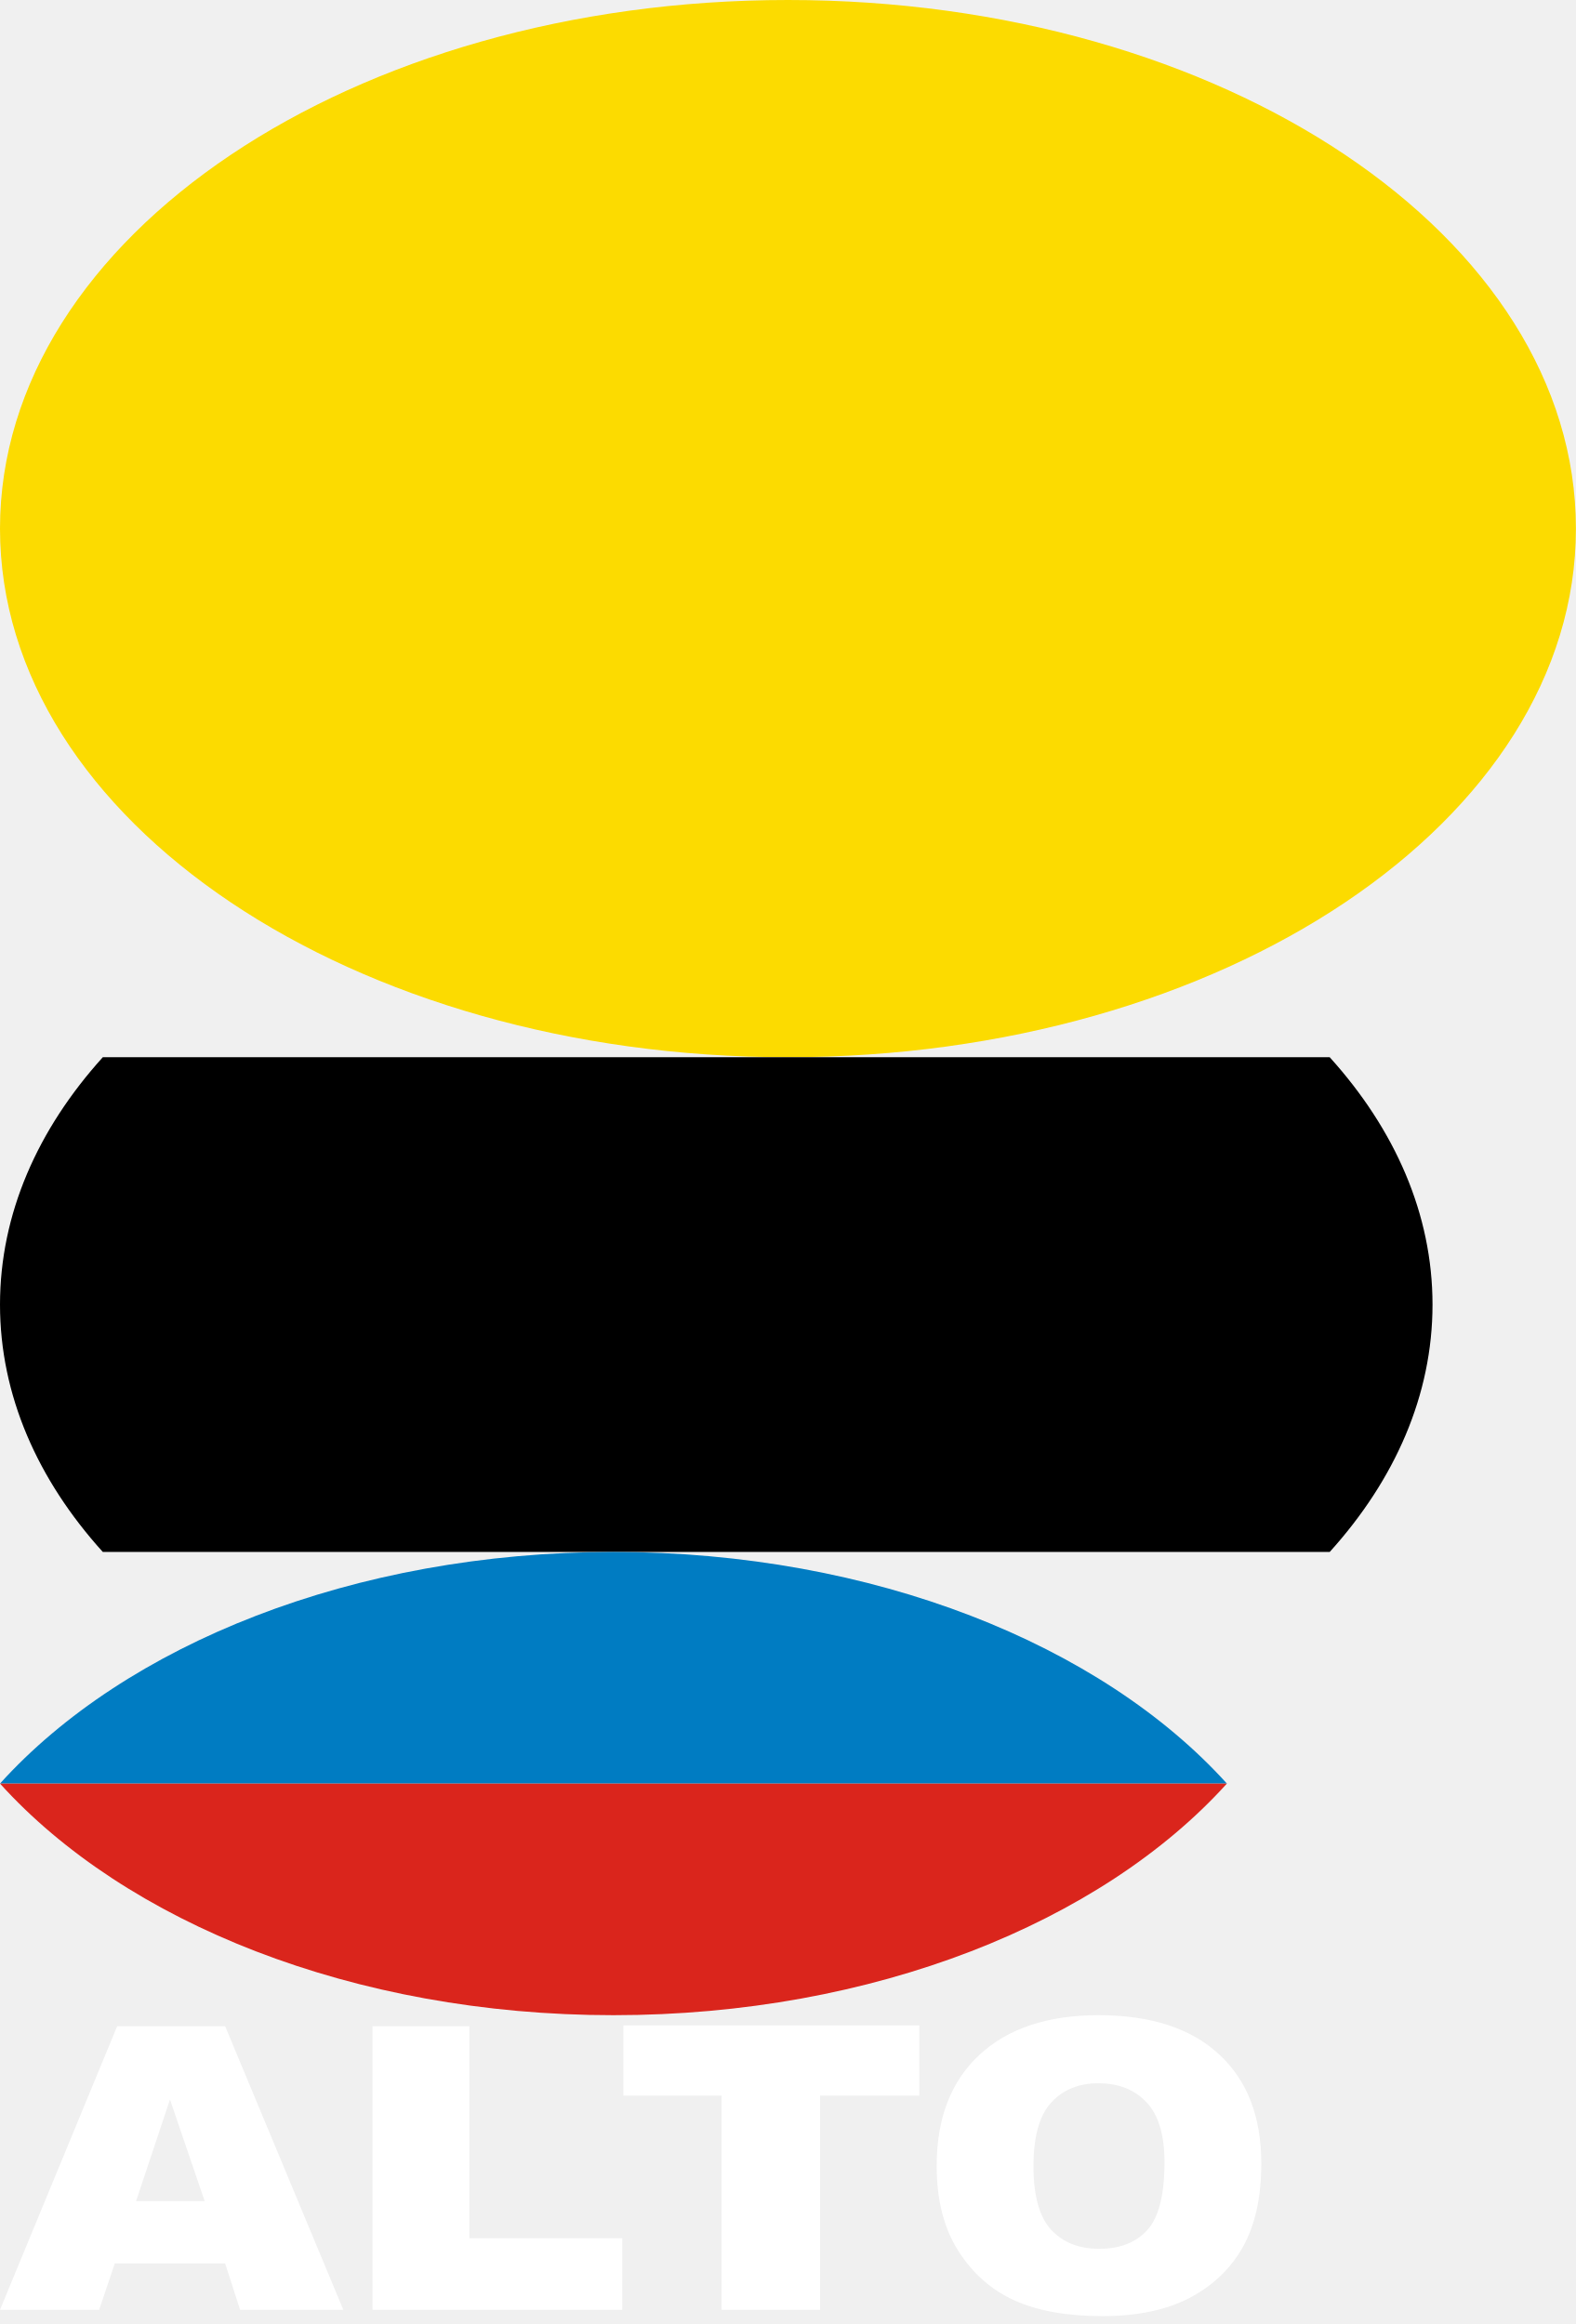
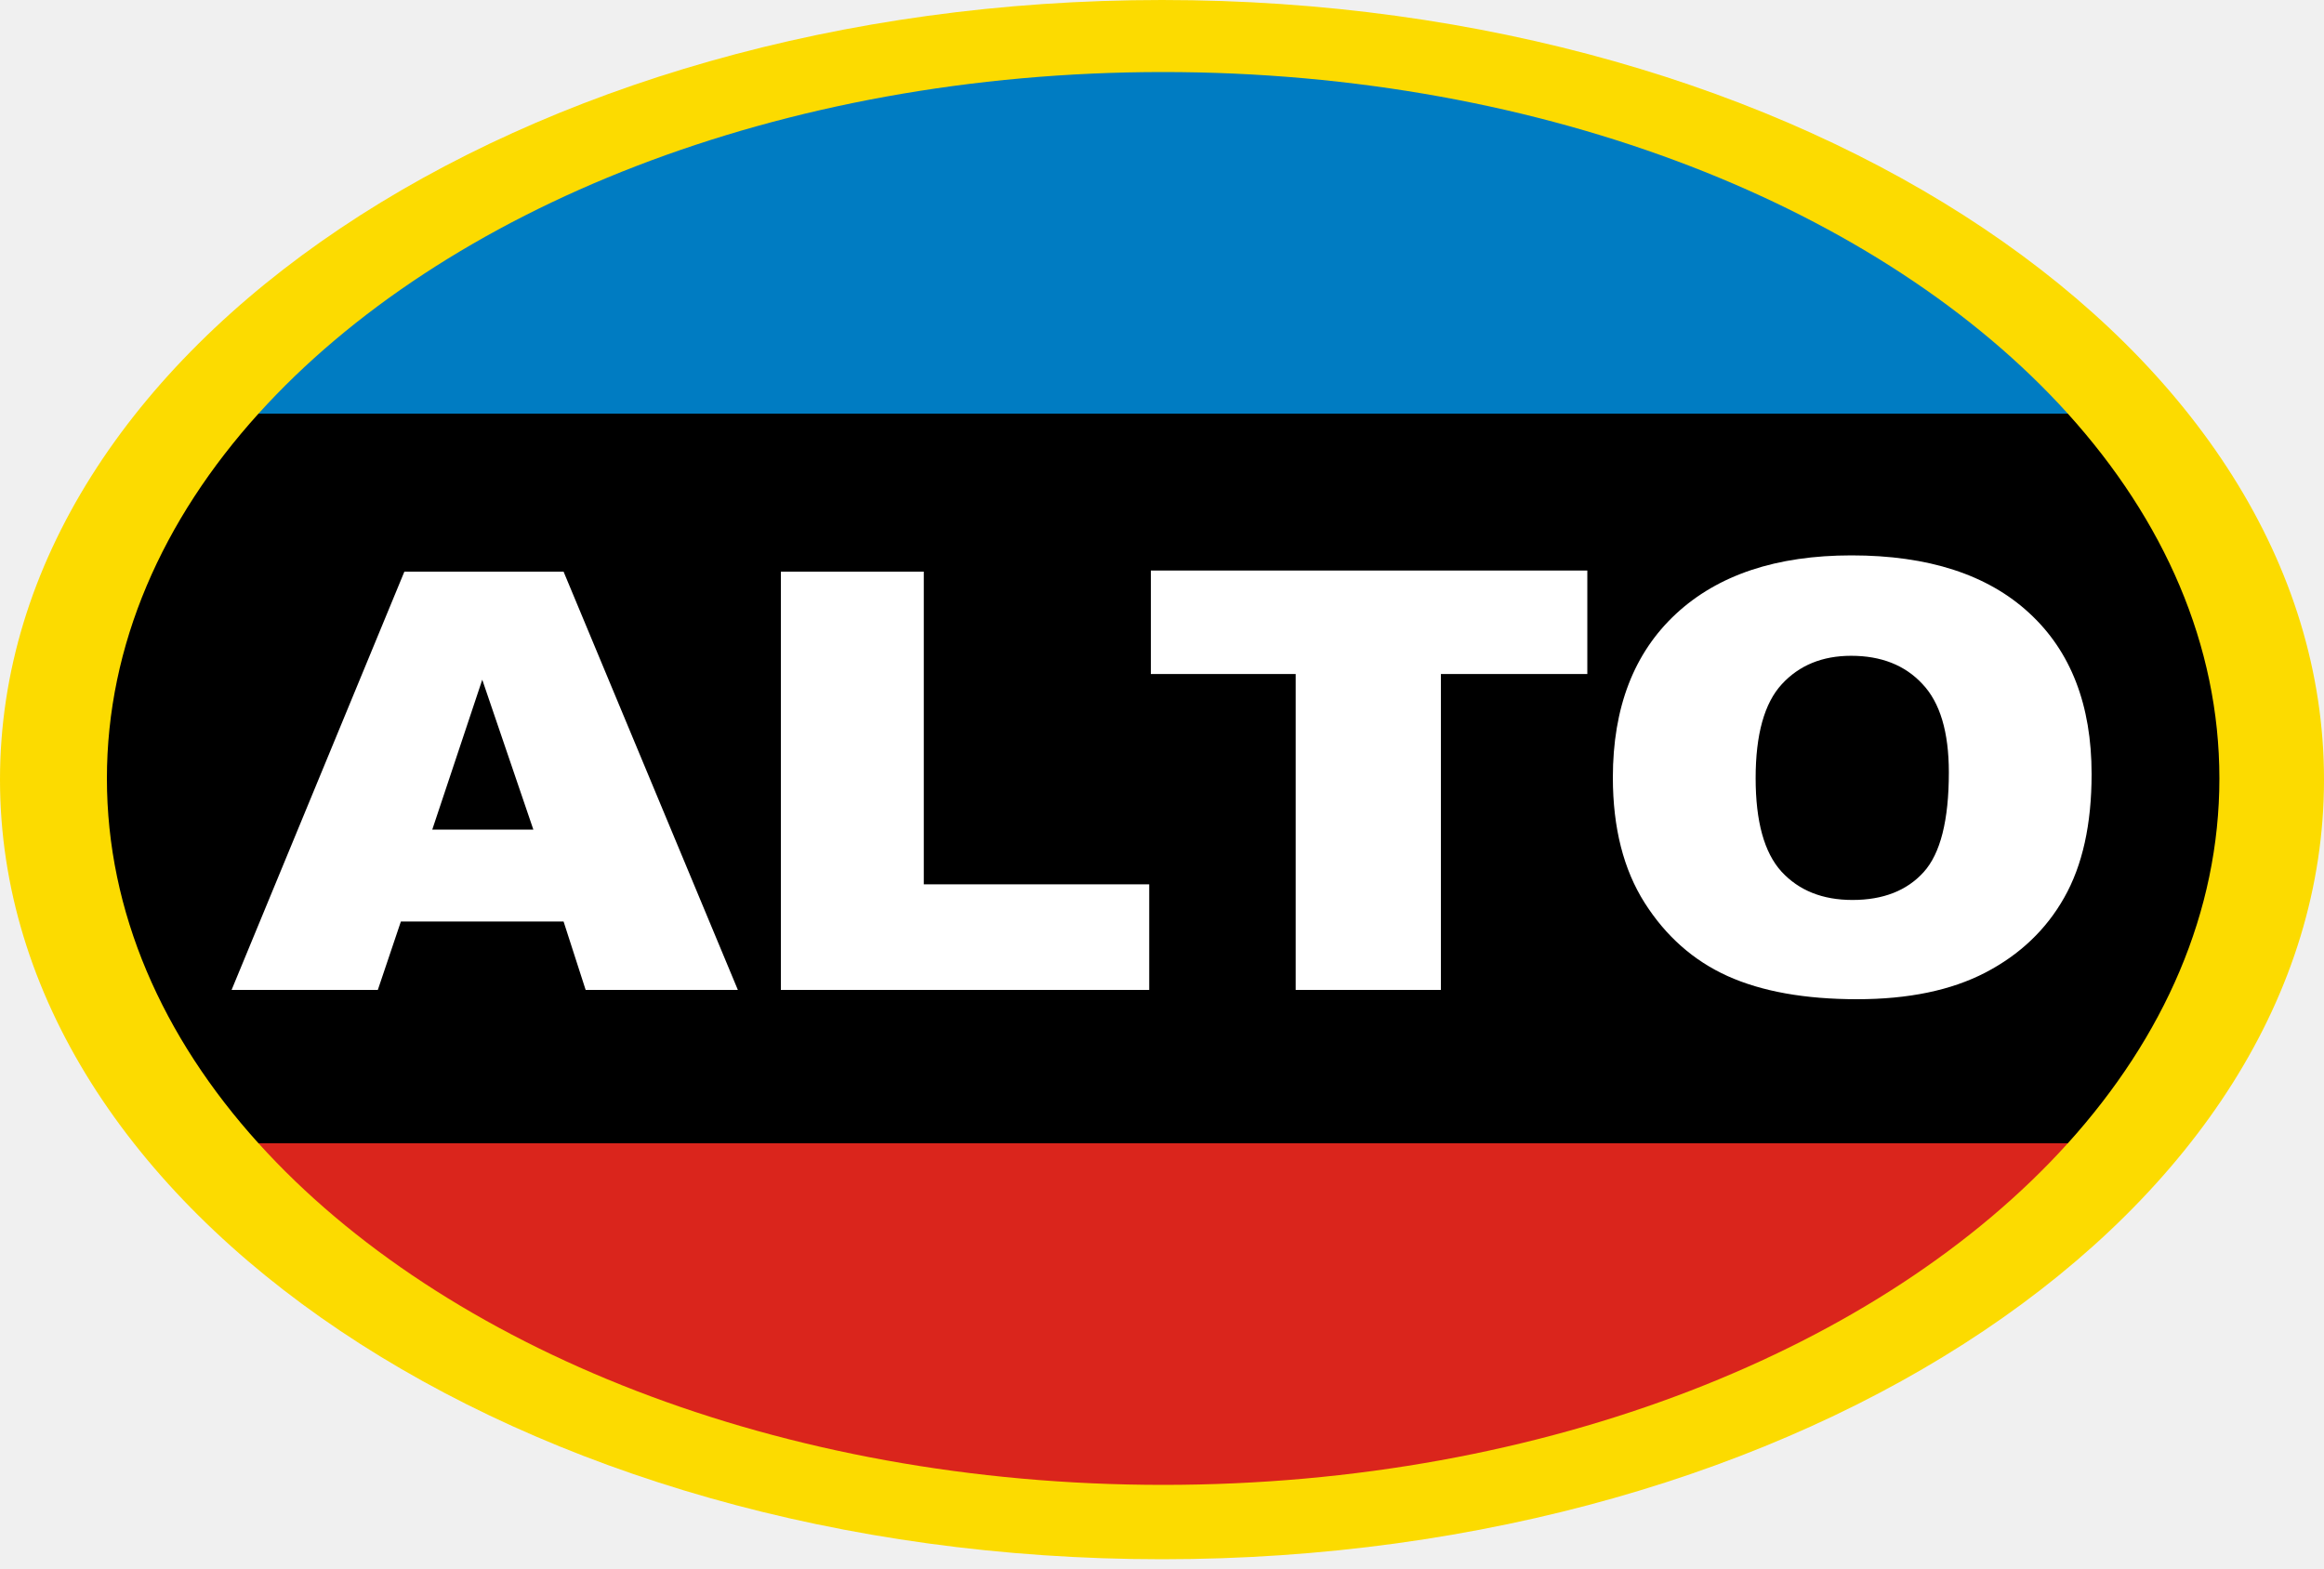
- <svg xmlns="http://www.w3.org/2000/svg" width="80" height="118" viewBox="0 0 80 118" fill="none">
+ <svg xmlns="http://www.w3.org/2000/svg" width="80" height="54" viewBox="0 0 80 54" fill="none">
  <g clip-path="url(#clip0_3802_8426)">
    <ellipse cx="40" cy="26.84" rx="40" ry="26.84" fill="#FCDB00" />
-     <path d="M67.501 53.68C70.813 57.346 72.72 61.644 72.72 66.24C72.72 70.836 70.813 75.134 67.501 78.8H5.219C1.906 75.134 0 70.836 0 66.24C0 61.644 1.907 57.346 5.219 53.68H67.501Z" fill="black" />
-     <path d="M31.141 78.8C44.35 78.8 55.915 83.512 62.282 90.56H0C6.368 83.512 17.931 78.8 31.141 78.8Z" fill="#007CC2" />
-     <path d="M62.282 90.56C55.915 97.608 44.35 102.32 31.141 102.32C17.931 102.32 6.367 97.608 0 90.56H62.282Z" fill="#DA251C" />
-     <path d="M55.762 102.32C58.409 102.32 60.449 102.981 61.881 104.305C63.313 105.622 64.028 107.47 64.028 109.849C64.028 111.576 63.714 112.993 63.085 114.102C62.463 115.204 61.558 116.065 60.372 116.683C59.193 117.294 57.721 117.6 55.957 117.6C54.163 117.6 52.677 117.334 51.498 116.803C50.326 116.272 49.375 115.433 48.645 114.284C47.914 113.135 47.549 111.697 47.549 109.97C47.549 107.558 48.272 105.679 49.719 104.335C51.165 102.992 53.18 102.32 55.762 102.32ZM17.429 117.28H12.188L11.429 114.923H5.828L5.034 117.28H0L5.948 102.879H11.429L17.429 117.28ZM23.828 113.645H31.589V117.28H18.908V102.879H23.828V113.645ZM46.669 106.405H41.629V117.28H36.629V106.405H31.645V102.84H46.669V106.405ZM55.751 105.777C54.76 105.777 53.965 106.103 53.364 106.754C52.764 107.406 52.463 108.485 52.463 109.99C52.463 111.481 52.76 112.554 53.352 113.206C53.953 113.857 54.767 114.183 55.794 114.183C56.85 114.183 57.667 113.863 58.246 113.225C58.825 112.587 59.114 111.441 59.114 109.789C59.114 108.398 58.81 107.383 58.202 106.745C57.602 106.1 56.785 105.777 55.751 105.777ZM6.908 111.76H10.389L8.629 106.6L6.908 111.76Z" fill="white" />
+     <path d="M71.181 14.24C74.493 17.906 76.399 22.204 76.399 26.8C76.399 31.396 74.493 35.694 71.181 39.36H8.898C5.586 35.694 3.68 31.396 3.68 26.8C3.68 22.204 5.586 17.906 8.898 14.24H71.181Z" fill="black" />
+     <path d="M40.039 2.48C53.249 2.48 64.813 7.192 71.181 14.24H8.898C15.266 7.192 26.83 2.48 40.039 2.48Z" fill="#007CC2" />
+     <path d="M71.181 39.36C64.813 46.408 53.249 51.12 40.039 51.12C26.83 51.12 15.266 46.408 8.898 39.36H71.181Z" fill="#DA251C" />
+     <path d="M63.733 19.12C66.38 19.12 68.421 19.782 69.853 21.105C71.285 22.422 72 24.271 72 26.649C72 28.376 71.686 29.794 71.057 30.902C70.435 32.004 69.53 32.865 68.344 33.483C67.165 34.095 65.693 34.4 63.929 34.4C62.135 34.4 60.649 34.134 59.47 33.603C58.298 33.073 57.347 32.233 56.616 31.084C55.886 29.935 55.521 28.497 55.52 26.77C55.52 24.358 56.244 22.48 57.69 21.136C59.137 19.792 61.151 19.12 63.733 19.12ZM25.4 34.08H20.16L19.4 31.724H13.8L13.006 34.08H7.972L13.92 19.68H19.4L25.4 34.08ZM31.8 30.445H39.56V34.08H26.88V19.68H31.8V30.445ZM54.641 23.205H49.601V34.08H44.601V23.205H39.616V19.641H54.641V23.205ZM63.723 22.577C62.732 22.577 61.936 22.903 61.336 23.555C60.736 24.206 60.435 25.285 60.435 26.79C60.435 28.282 60.731 29.354 61.324 30.006C61.925 30.658 62.739 30.983 63.766 30.983C64.822 30.983 65.639 30.664 66.218 30.025C66.796 29.387 67.086 28.242 67.086 26.589C67.086 25.198 66.781 24.183 66.174 23.545C65.574 22.9 64.757 22.577 63.723 22.577ZM14.88 28.561H18.36L16.601 23.4L14.88 28.561Z" fill="white" />
  </g>
  <defs>
    <clipPath id="clip0_3802_8426">
-       <rect width="80" height="117.6" fill="white" />
+       <rect width="80" height="53.68" fill="white" />
    </clipPath>
  </defs>
</svg>
